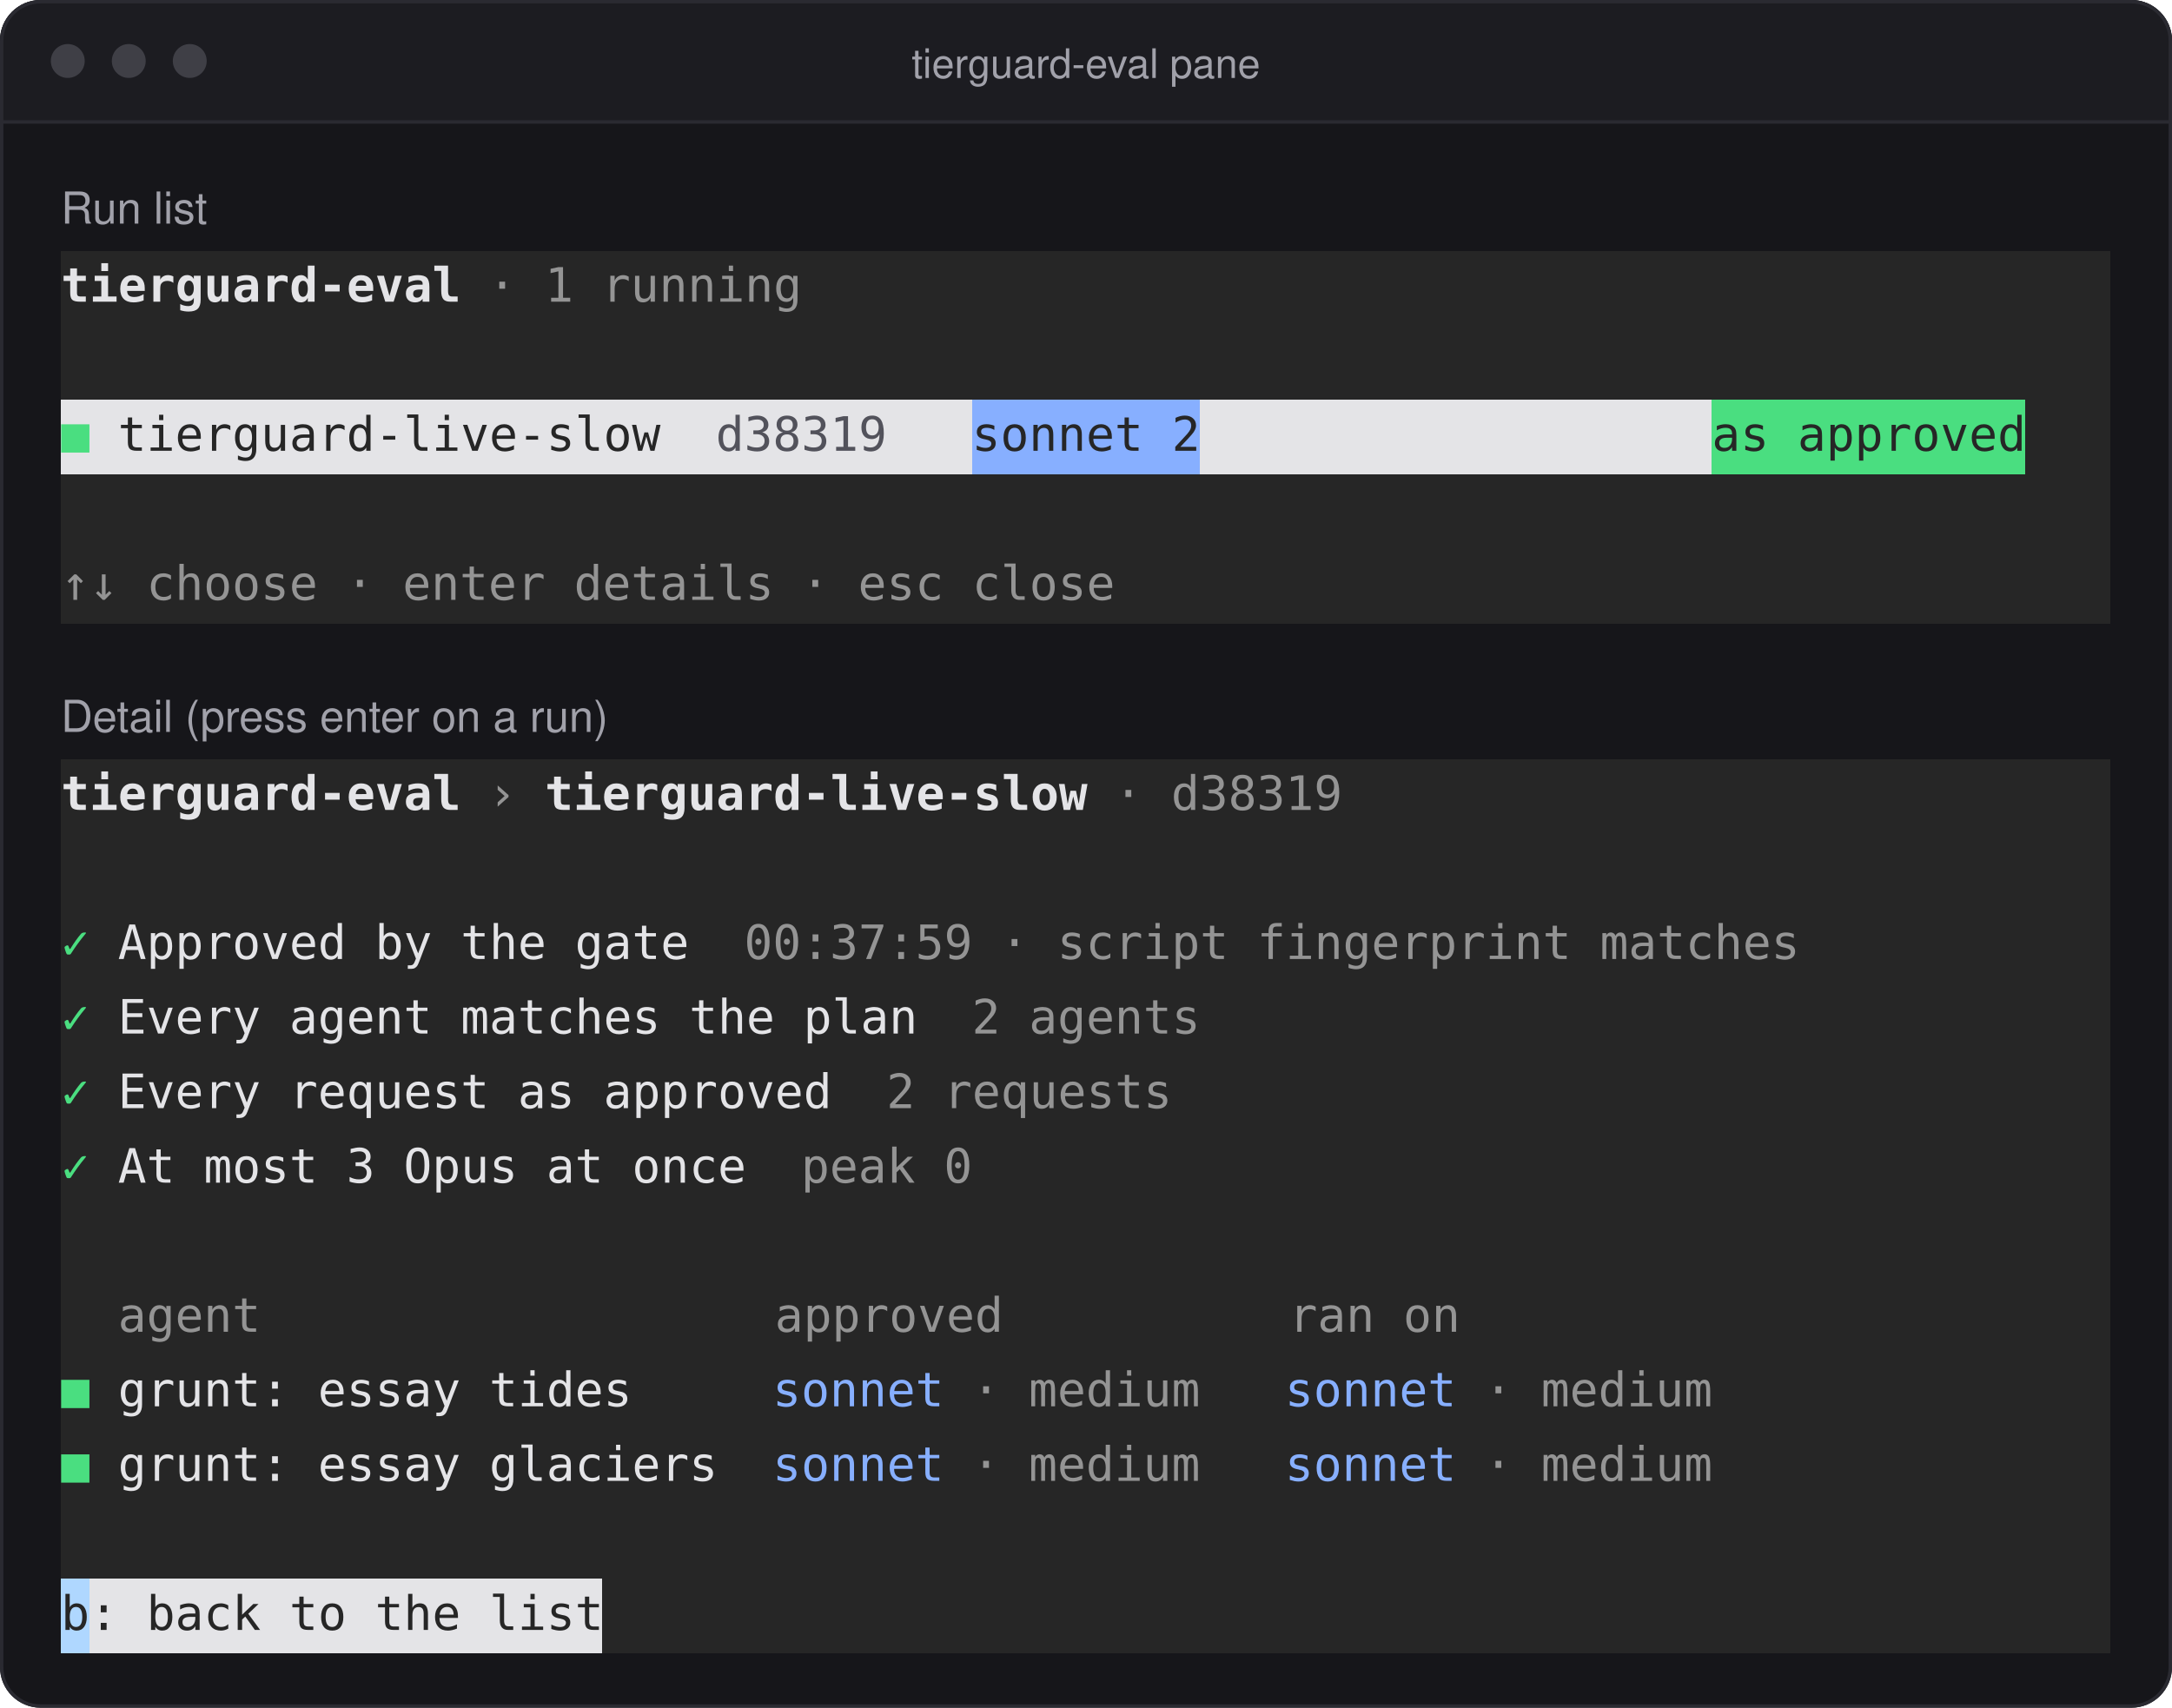
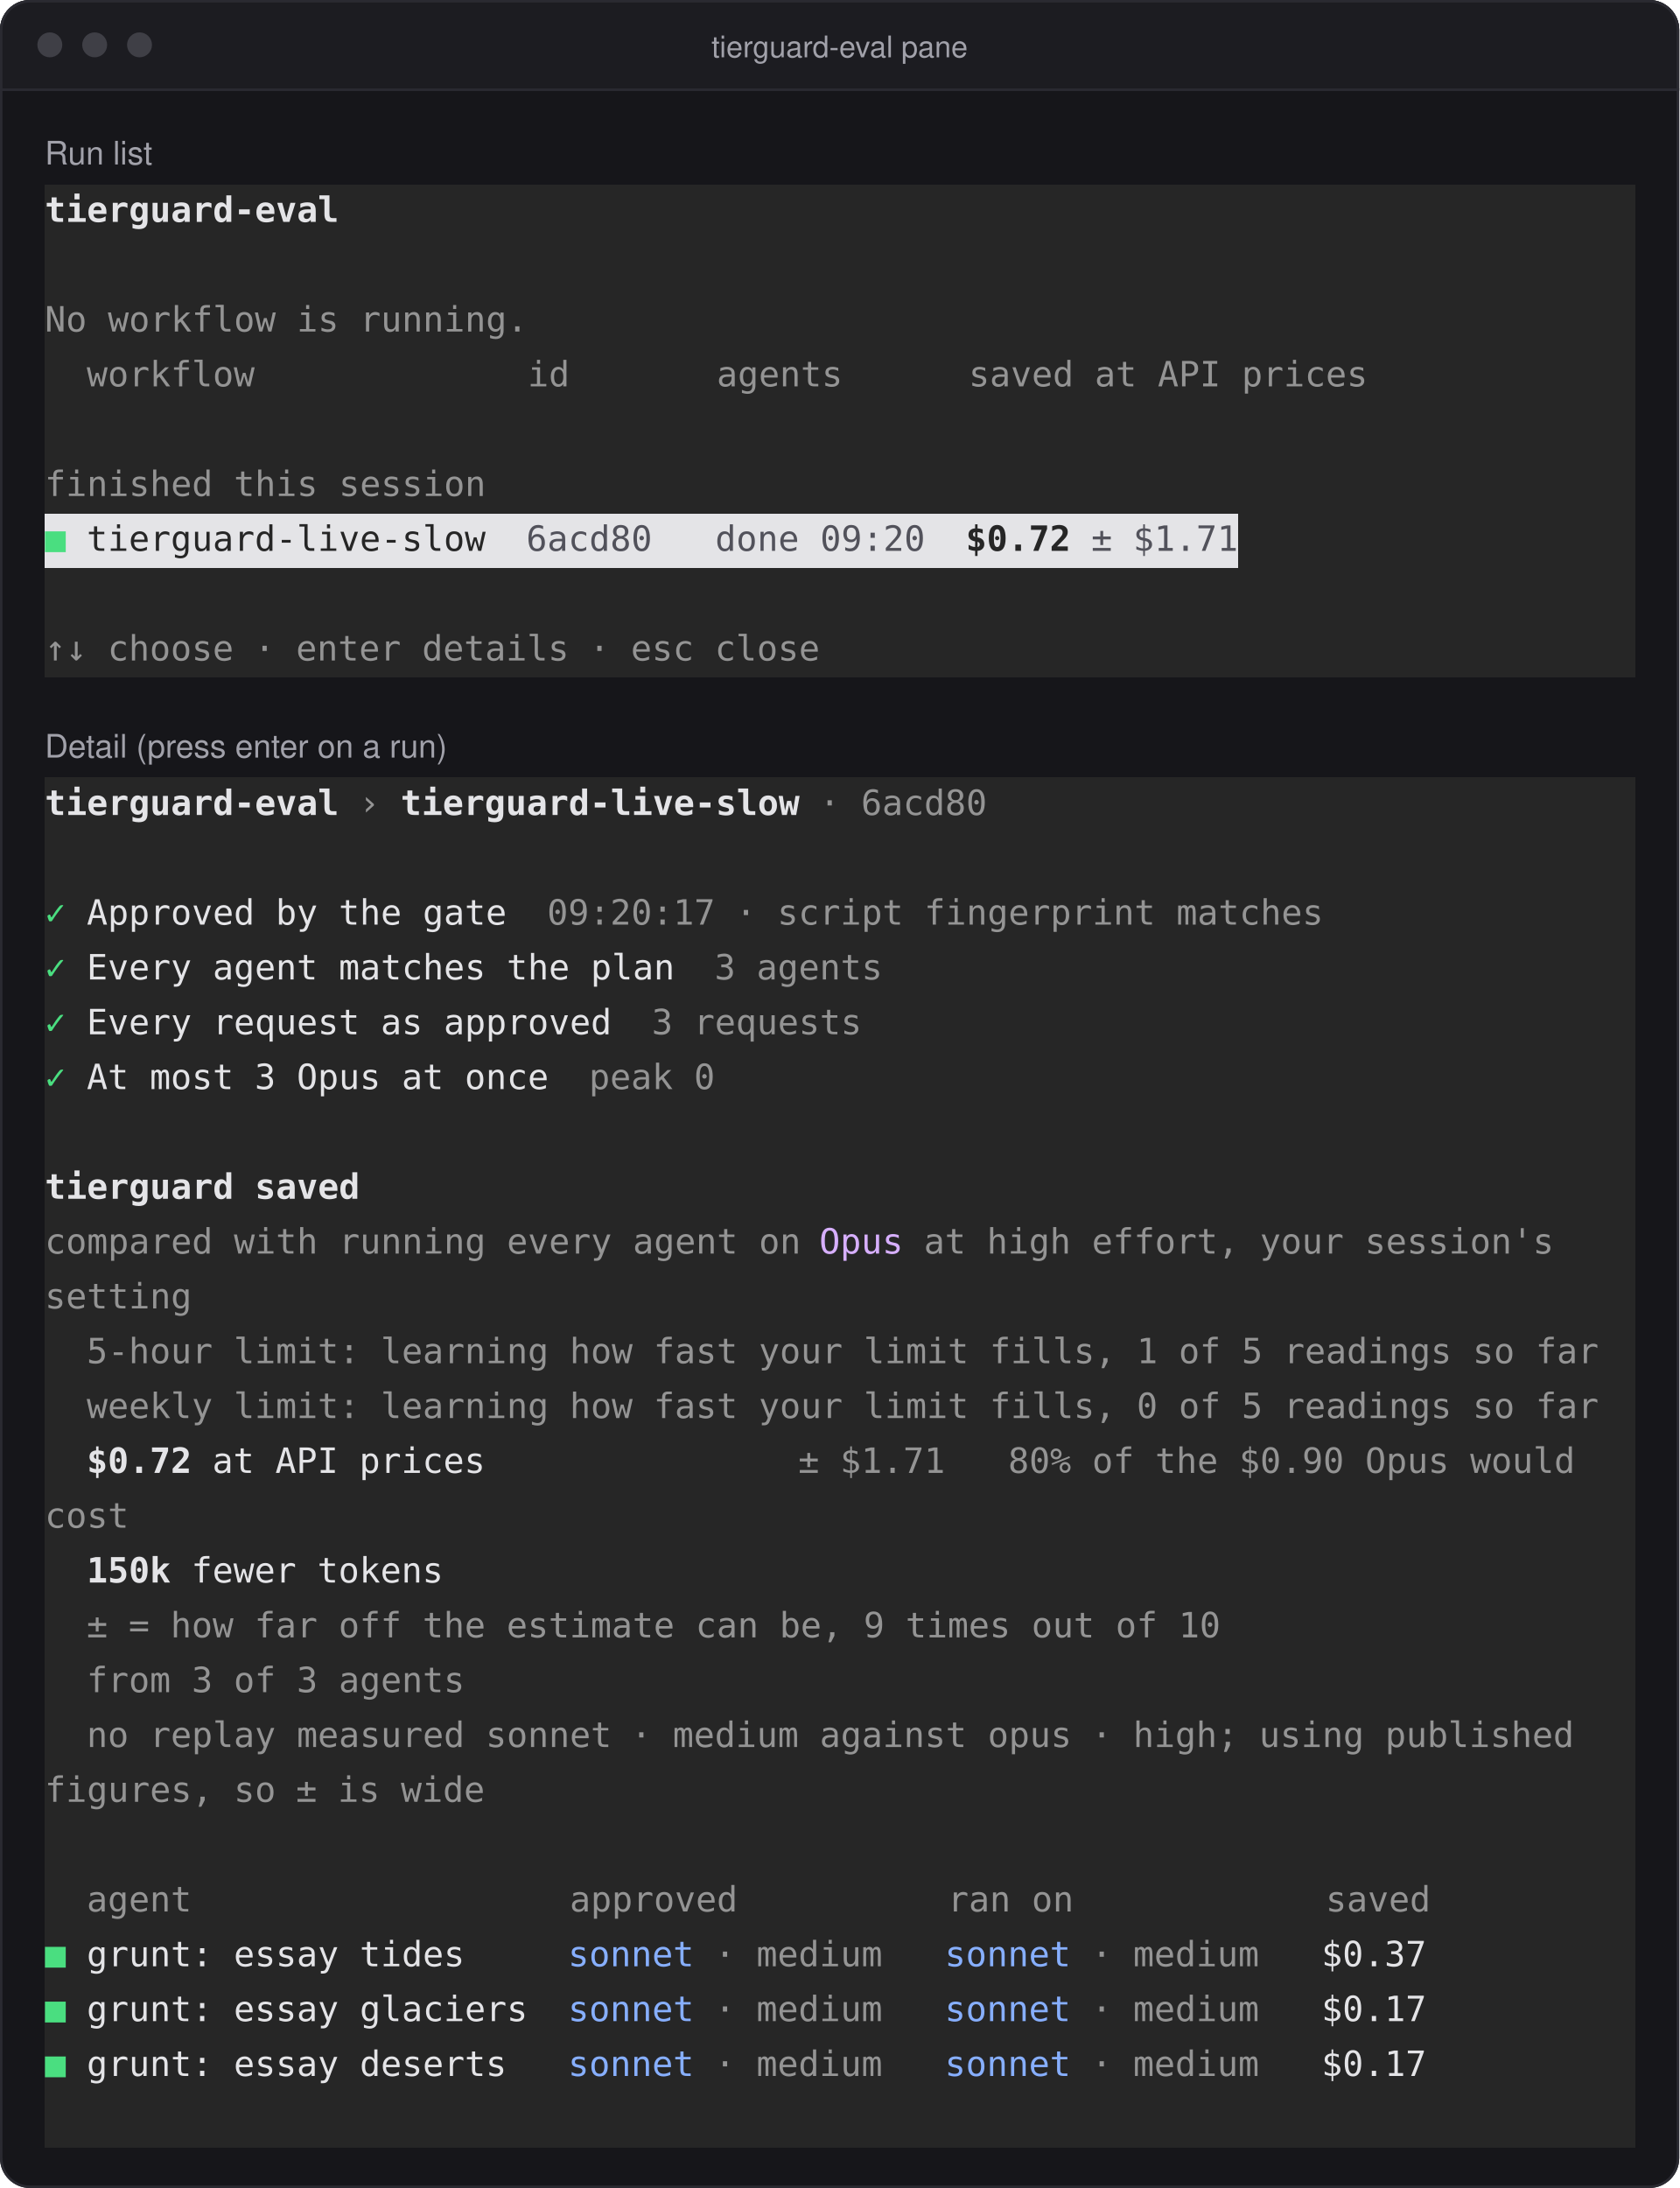
- <svg xmlns="http://www.w3.org/2000/svg" viewBox="0 0 641 504" width="641" height="504" role="img" aria-label="tierguard-eval pane">
-   <rect width="641" height="504" rx="12" fill="#16161a" />
-   <path d="M0 12a12 12 0 0 1 12-12h617a12 12 0 0 1 12 12v24H0z" fill="#1c1c21" />
-   <rect x="0.5" y="0.5" width="640" height="503" rx="11.5" fill="none" stroke="#2a2a31" />
-   <path d="M0 36h641" stroke="#2a2a31" />
+ <svg xmlns="http://www.w3.org/2000/svg" viewBox="0 0 674 878" width="674" height="878" role="img" aria-label="tierguard-eval pane">
+   <rect width="674" height="878" rx="12" fill="#16161a" />
+   <path d="M0 12a12 12 0 0 1 12-12h650a12 12 0 0 1 12 12v24H0z" fill="#1c1c21" />
+   <rect x="0.5" y="0.5" width="673" height="877" rx="11.5" fill="none" stroke="#2a2a31" />
+   <path d="M0 36h674" stroke="#2a2a31" />
  <circle cx="20" cy="18" r="5" fill="#3f3f46" />
  <circle cx="38" cy="18" r="5" fill="#3f3f46" />
  <circle cx="56" cy="18" r="5" fill="#3f3f46" />
-   <text x="320.5" y="23" text-anchor="middle" font-family="-apple-system, 'Segoe UI', Helvetica, Arial, sans-serif" font-size="12" fill="#a1a1aa">tierguard-eval pane</text>
+   <text x="337" y="23" text-anchor="middle" font-family="-apple-system, 'Segoe UI', Helvetica, Arial, sans-serif" font-size="12" fill="#a1a1aa">tierguard-eval pane</text>
  <g font-family="ui-monospace, SFMono-Regular, Menlo, Consolas, 'DejaVu Sans Mono', monospace" font-size="14" shape-rendering="crispEdges">
    <text x="18" y="66" font-family="-apple-system, 'Segoe UI', Helvetica, Arial, sans-serif" font-size="13" fill="#a1a1aa">Run list</text>
-     <rect x="18" y="74" width="604.80" height="110" fill="#262626" />
+     <rect x="18" y="74" width="638.40" height="198" fill="#262626" />
    <text xml:space="preserve" x="18.00" y="89.04" fill="#e4e4e7" font-weight="700" textLength="117.60">tierguard-eval</text>
-     <text xml:space="preserve" x="144.00" y="89.04" fill="#949494">·</text>
-     <text xml:space="preserve" x="160.80" y="89.04" fill="#949494" textLength="75.60">1 running</text>
-     <rect x="18.00" y="118" width="268.80" height="22" fill="#e4e4e7" />
-     <rect x="286.80" y="118" width="67.20" height="22" fill="#87afff" />
-     <rect x="354.00" y="118" width="151.20" height="22" fill="#e4e4e7" />
-     <rect x="505.20" y="118" width="92.40" height="22" fill="#4ade80" />
-     <text xml:space="preserve" x="18.00" y="133.04" fill="#4ade80">■</text>
-     <text xml:space="preserve" x="34.80" y="133.04" fill="#262626" textLength="159.60">tierguard-live-slow</text>
-     <text xml:space="preserve" x="211.20" y="133.04" fill="#52525b" textLength="50.40">d38319</text>
-     <text xml:space="preserve" x="286.80" y="133.04" fill="#262626" textLength="67.20">sonnet 2</text>
-     <text xml:space="preserve" x="505.20" y="133.04" fill="#262626" textLength="92.40">as approved</text>
-     <text xml:space="preserve" x="18.00" y="177.04" fill="#949494">↑</text>
-     <text xml:space="preserve" x="26.40" y="177.04" fill="#949494">↓</text>
-     <text xml:space="preserve" x="43.20" y="177.04" fill="#949494" textLength="50.40">choose</text>
-     <text xml:space="preserve" x="102.00" y="177.04" fill="#949494">·</text>
-     <text xml:space="preserve" x="118.80" y="177.04" fill="#949494" textLength="109.20">enter details</text>
-     <text xml:space="preserve" x="236.40" y="177.04" fill="#949494">·</text>
-     <text xml:space="preserve" x="253.20" y="177.04" fill="#949494" textLength="75.60">esc close</text>
-     <text x="18" y="216" font-family="-apple-system, 'Segoe UI', Helvetica, Arial, sans-serif" font-size="13" fill="#a1a1aa">Detail (press enter on a run)</text>
-     <rect x="18" y="224" width="604.80" height="264" fill="#262626" />
-     <text xml:space="preserve" x="18.00" y="239.04" fill="#e4e4e7" font-weight="700" textLength="117.60">tierguard-eval</text>
-     <text xml:space="preserve" x="144.00" y="239.04" fill="#949494">›</text>
-     <text xml:space="preserve" x="160.80" y="239.04" fill="#e4e4e7" font-weight="700" textLength="159.60">tierguard-live-slow</text>
-     <text xml:space="preserve" x="328.80" y="239.04" fill="#949494">·</text>
-     <text xml:space="preserve" x="345.60" y="239.04" fill="#949494" textLength="50.40">d38319</text>
-     <text xml:space="preserve" x="18.00" y="283.04" fill="#4ade80">✓</text>
-     <text xml:space="preserve" x="34.80" y="283.04" fill="#e4e4e7" textLength="168.00">Approved by the gate</text>
-     <text xml:space="preserve" x="219.60" y="283.04" fill="#949494" textLength="67.20">00:37:59</text>
-     <text xml:space="preserve" x="295.20" y="283.04" fill="#949494">·</text>
-     <text xml:space="preserve" x="312.00" y="283.04" fill="#949494" textLength="218.40">script fingerprint matches</text>
-     <text xml:space="preserve" x="18.00" y="305.04" fill="#4ade80">✓</text>
-     <text xml:space="preserve" x="34.80" y="305.04" fill="#e4e4e7" textLength="235.20">Every agent matches the plan</text>
-     <text xml:space="preserve" x="286.80" y="305.04" fill="#949494" textLength="67.20">2 agents</text>
-     <text xml:space="preserve" x="18.00" y="327.04" fill="#4ade80">✓</text>
-     <text xml:space="preserve" x="34.80" y="327.04" fill="#e4e4e7" textLength="210.00">Every request as approved</text>
-     <text xml:space="preserve" x="261.60" y="327.04" fill="#949494" textLength="84.00">2 requests</text>
-     <text xml:space="preserve" x="18.00" y="349.04" fill="#4ade80">✓</text>
-     <text xml:space="preserve" x="34.80" y="349.04" fill="#e4e4e7" textLength="184.80">At most 3 Opus at once</text>
-     <text xml:space="preserve" x="236.40" y="349.04" fill="#949494" textLength="50.40">peak 0</text>
-     <text xml:space="preserve" x="34.80" y="393.04" fill="#949494" textLength="394.80">agent                  approved          ran on</text>
-     <text xml:space="preserve" x="18.00" y="415.04" fill="#4ade80">■</text>
-     <text xml:space="preserve" x="34.80" y="415.04" fill="#e4e4e7" textLength="151.20">grunt: essay tides</text>
-     <text xml:space="preserve" x="228.00" y="415.04" fill="#87afff" textLength="50.40">sonnet</text>
-     <text xml:space="preserve" x="286.80" y="415.04" fill="#949494">·</text>
-     <text xml:space="preserve" x="303.60" y="415.04" fill="#949494" textLength="50.40">medium</text>
-     <text xml:space="preserve" x="379.20" y="415.04" fill="#87afff" textLength="50.40">sonnet</text>
-     <text xml:space="preserve" x="438.00" y="415.04" fill="#949494">·</text>
-     <text xml:space="preserve" x="454.80" y="415.04" fill="#949494" textLength="50.40">medium</text>
-     <text xml:space="preserve" x="18.00" y="437.04" fill="#4ade80">■</text>
-     <text xml:space="preserve" x="34.80" y="437.04" fill="#e4e4e7" textLength="176.40">grunt: essay glaciers</text>
-     <text xml:space="preserve" x="228.00" y="437.04" fill="#87afff" textLength="50.40">sonnet</text>
-     <text xml:space="preserve" x="286.80" y="437.04" fill="#949494">·</text>
-     <text xml:space="preserve" x="303.60" y="437.04" fill="#949494" textLength="50.40">medium</text>
-     <text xml:space="preserve" x="379.20" y="437.04" fill="#87afff" textLength="50.40">sonnet</text>
-     <text xml:space="preserve" x="438.00" y="437.04" fill="#949494">·</text>
-     <text xml:space="preserve" x="454.80" y="437.04" fill="#949494" textLength="50.40">medium</text>
-     <rect x="18.00" y="466" width="8.40" height="22" fill="#afd7ff" />
-     <rect x="26.40" y="466" width="151.20" height="22" fill="#e4e4e7" />
-     <text xml:space="preserve" x="18.00" y="481.04" fill="#262626">b</text>
-     <text xml:space="preserve" x="26.40" y="481.04" fill="#262626" textLength="151.20">: back to the list</text>
+     <text xml:space="preserve" x="18.00" y="133.04" fill="#949494" textLength="193.20">No workflow is running.</text>
+     <text xml:space="preserve" x="34.80" y="155.04" fill="#949494" textLength="512.40">workflow             id       agents      saved at API prices</text>
+     <text xml:space="preserve" x="18.00" y="199.04" fill="#949494" textLength="176.40">finished this session</text>
+     <rect x="18.00" y="206" width="478.80" height="22" fill="#e4e4e7" />
+     <text xml:space="preserve" x="18.00" y="221.04" fill="#4ade80">■</text>
+     <text xml:space="preserve" x="34.80" y="221.04" fill="#262626" textLength="159.60">tierguard-live-slow</text>
+     <text xml:space="preserve" x="211.20" y="221.04" fill="#52525b" textLength="159.60">6acd80   done 09:20</text>
+     <text xml:space="preserve" x="387.60" y="221.04" fill="#262626" font-weight="700" textLength="42.00">$0.72</text>
+     <text xml:space="preserve" x="438.00" y="221.04" fill="#52525b">±</text>
+     <text xml:space="preserve" x="454.80" y="221.04" fill="#52525b" textLength="42.00">$1.71</text>
+     <text xml:space="preserve" x="18.00" y="265.04" fill="#949494">↑</text>
+     <text xml:space="preserve" x="26.40" y="265.04" fill="#949494">↓</text>
+     <text xml:space="preserve" x="43.20" y="265.04" fill="#949494" textLength="50.40">choose</text>
+     <text xml:space="preserve" x="102.00" y="265.04" fill="#949494">·</text>
+     <text xml:space="preserve" x="118.80" y="265.04" fill="#949494" textLength="109.20">enter details</text>
+     <text xml:space="preserve" x="236.40" y="265.04" fill="#949494">·</text>
+     <text xml:space="preserve" x="253.20" y="265.04" fill="#949494" textLength="75.60">esc close</text>
+     <text x="18" y="304" font-family="-apple-system, 'Segoe UI', Helvetica, Arial, sans-serif" font-size="13" fill="#a1a1aa">Detail (press enter on a run)</text>
+     <rect x="18" y="312" width="638.40" height="550" fill="#262626" />
+     <text xml:space="preserve" x="18.00" y="327.04" fill="#e4e4e7" font-weight="700" textLength="117.60">tierguard-eval</text>
+     <text xml:space="preserve" x="144.00" y="327.04" fill="#949494">›</text>
+     <text xml:space="preserve" x="160.80" y="327.04" fill="#e4e4e7" font-weight="700" textLength="159.60">tierguard-live-slow</text>
+     <text xml:space="preserve" x="328.80" y="327.04" fill="#949494">·</text>
+     <text xml:space="preserve" x="345.60" y="327.04" fill="#949494" textLength="50.40">6acd80</text>
+     <text xml:space="preserve" x="18.00" y="371.04" fill="#4ade80">✓</text>
+     <text xml:space="preserve" x="34.80" y="371.04" fill="#e4e4e7" textLength="168.00">Approved by the gate</text>
+     <text xml:space="preserve" x="219.60" y="371.04" fill="#949494" textLength="67.20">09:20:17</text>
+     <text xml:space="preserve" x="295.20" y="371.04" fill="#949494">·</text>
+     <text xml:space="preserve" x="312.00" y="371.04" fill="#949494" textLength="218.40">script fingerprint matches</text>
+     <text xml:space="preserve" x="18.00" y="393.04" fill="#4ade80">✓</text>
+     <text xml:space="preserve" x="34.80" y="393.04" fill="#e4e4e7" textLength="235.20">Every agent matches the plan</text>
+     <text xml:space="preserve" x="286.80" y="393.04" fill="#949494" textLength="67.20">3 agents</text>
+     <text xml:space="preserve" x="18.00" y="415.04" fill="#4ade80">✓</text>
+     <text xml:space="preserve" x="34.80" y="415.04" fill="#e4e4e7" textLength="210.00">Every request as approved</text>
+     <text xml:space="preserve" x="261.60" y="415.04" fill="#949494" textLength="84.00">3 requests</text>
+     <text xml:space="preserve" x="18.00" y="437.04" fill="#4ade80">✓</text>
+     <text xml:space="preserve" x="34.80" y="437.04" fill="#e4e4e7" textLength="184.80">At most 3 Opus at once</text>
+     <text xml:space="preserve" x="236.40" y="437.04" fill="#949494" textLength="50.40">peak 0</text>
+     <text xml:space="preserve" x="18.00" y="481.04" fill="#e4e4e7" font-weight="700" textLength="126.00">tierguard saved</text>
+     <text xml:space="preserve" x="18.00" y="503.04" fill="#949494" textLength="302.40">compared with running every agent on</text>
+     <text xml:space="preserve" x="328.80" y="503.04" fill="#d7afff" textLength="33.60">Opus</text>
+     <text xml:space="preserve" x="370.80" y="503.04" fill="#949494" textLength="252.00">at high effort, your session's</text>
+     <text xml:space="preserve" x="18.00" y="525.04" fill="#949494" textLength="58.80">setting</text>
+     <text xml:space="preserve" x="34.80" y="547.04" fill="#949494" textLength="604.80">5-hour limit: learning how fast your limit fills, 1 of 5 readings so far</text>
+     <text xml:space="preserve" x="34.80" y="569.04" fill="#949494" textLength="604.80">weekly limit: learning how fast your limit fills, 0 of 5 readings so far</text>
+     <text xml:space="preserve" x="34.80" y="591.04" fill="#e4e4e7" font-weight="700" textLength="42.00">$0.72</text>
+     <text xml:space="preserve" x="85.20" y="591.04" fill="#e4e4e7" textLength="109.20">at API prices</text>
+     <text xml:space="preserve" x="320.40" y="591.04" fill="#949494">±</text>
+     <text xml:space="preserve" x="337.20" y="591.04" fill="#949494" textLength="294.00">$1.71   80% of the $0.90 Opus would</text>
+     <text xml:space="preserve" x="18.00" y="613.04" fill="#949494" textLength="33.60">cost</text>
+     <text xml:space="preserve" x="34.80" y="635.04" fill="#e4e4e7" font-weight="700" textLength="33.60">150k</text>
+     <text xml:space="preserve" x="76.80" y="635.04" fill="#e4e4e7" textLength="100.80">fewer tokens</text>
+     <text xml:space="preserve" x="34.80" y="657.04" fill="#949494">±</text>
+     <text xml:space="preserve" x="51.60" y="657.04" fill="#949494" textLength="436.80">= how far off the estimate can be, 9 times out of 10</text>
+     <text xml:space="preserve" x="34.80" y="679.04" fill="#949494" textLength="151.20">from 3 of 3 agents</text>
+     <text xml:space="preserve" x="34.80" y="701.04" fill="#949494" textLength="210.00">no replay measured sonnet</text>
+     <text xml:space="preserve" x="253.20" y="701.04" fill="#949494">·</text>
+     <text xml:space="preserve" x="270.00" y="701.04" fill="#949494" textLength="159.60">medium against opus</text>
+     <text xml:space="preserve" x="438.00" y="701.04" fill="#949494">·</text>
+     <text xml:space="preserve" x="454.80" y="701.04" fill="#949494" textLength="176.40">high; using published</text>
+     <text xml:space="preserve" x="18.00" y="723.04" fill="#949494" textLength="92.40">figures, so</text>
+     <text xml:space="preserve" x="118.80" y="723.04" fill="#949494">±</text>
+     <text xml:space="preserve" x="135.60" y="723.04" fill="#949494" textLength="58.80">is wide</text>
+     <text xml:space="preserve" x="34.80" y="767.04" fill="#949494" textLength="537.60">agent                  approved          ran on            saved</text>
+     <text xml:space="preserve" x="18.00" y="789.04" fill="#4ade80">■</text>
+     <text xml:space="preserve" x="34.80" y="789.04" fill="#e4e4e7" textLength="151.20">grunt: essay tides</text>
+     <text xml:space="preserve" x="228.00" y="789.04" fill="#87afff" textLength="50.40">sonnet</text>
+     <text xml:space="preserve" x="286.80" y="789.04" fill="#949494">·</text>
+     <text xml:space="preserve" x="303.60" y="789.04" fill="#949494" textLength="50.40">medium</text>
+     <text xml:space="preserve" x="379.20" y="789.04" fill="#87afff" textLength="50.40">sonnet</text>
+     <text xml:space="preserve" x="438.00" y="789.04" fill="#949494">·</text>
+     <text xml:space="preserve" x="454.80" y="789.04" fill="#949494" textLength="50.40">medium</text>
+     <text xml:space="preserve" x="530.40" y="789.04" fill="#e4e4e7" textLength="42.00">$0.37</text>
+     <text xml:space="preserve" x="18.00" y="811.04" fill="#4ade80">■</text>
+     <text xml:space="preserve" x="34.80" y="811.04" fill="#e4e4e7" textLength="176.40">grunt: essay glaciers</text>
+     <text xml:space="preserve" x="228.00" y="811.04" fill="#87afff" textLength="50.40">sonnet</text>
+     <text xml:space="preserve" x="286.80" y="811.04" fill="#949494">·</text>
+     <text xml:space="preserve" x="303.60" y="811.04" fill="#949494" textLength="50.40">medium</text>
+     <text xml:space="preserve" x="379.20" y="811.04" fill="#87afff" textLength="50.40">sonnet</text>
+     <text xml:space="preserve" x="438.00" y="811.04" fill="#949494">·</text>
+     <text xml:space="preserve" x="454.80" y="811.04" fill="#949494" textLength="50.40">medium</text>
+     <text xml:space="preserve" x="530.40" y="811.04" fill="#e4e4e7" textLength="42.00">$0.17</text>
+     <text xml:space="preserve" x="18.00" y="833.04" fill="#4ade80">■</text>
+     <text xml:space="preserve" x="34.80" y="833.04" fill="#e4e4e7" textLength="168.00">grunt: essay deserts</text>
+     <text xml:space="preserve" x="228.00" y="833.04" fill="#87afff" textLength="50.40">sonnet</text>
+     <text xml:space="preserve" x="286.80" y="833.04" fill="#949494">·</text>
+     <text xml:space="preserve" x="303.60" y="833.04" fill="#949494" textLength="50.40">medium</text>
+     <text xml:space="preserve" x="379.20" y="833.04" fill="#87afff" textLength="50.40">sonnet</text>
+     <text xml:space="preserve" x="438.00" y="833.04" fill="#949494">·</text>
+     <text xml:space="preserve" x="454.80" y="833.04" fill="#949494" textLength="50.40">medium</text>
+     <text xml:space="preserve" x="530.40" y="833.04" fill="#e4e4e7" textLength="42.00">$0.17</text>
  </g>
</svg>
